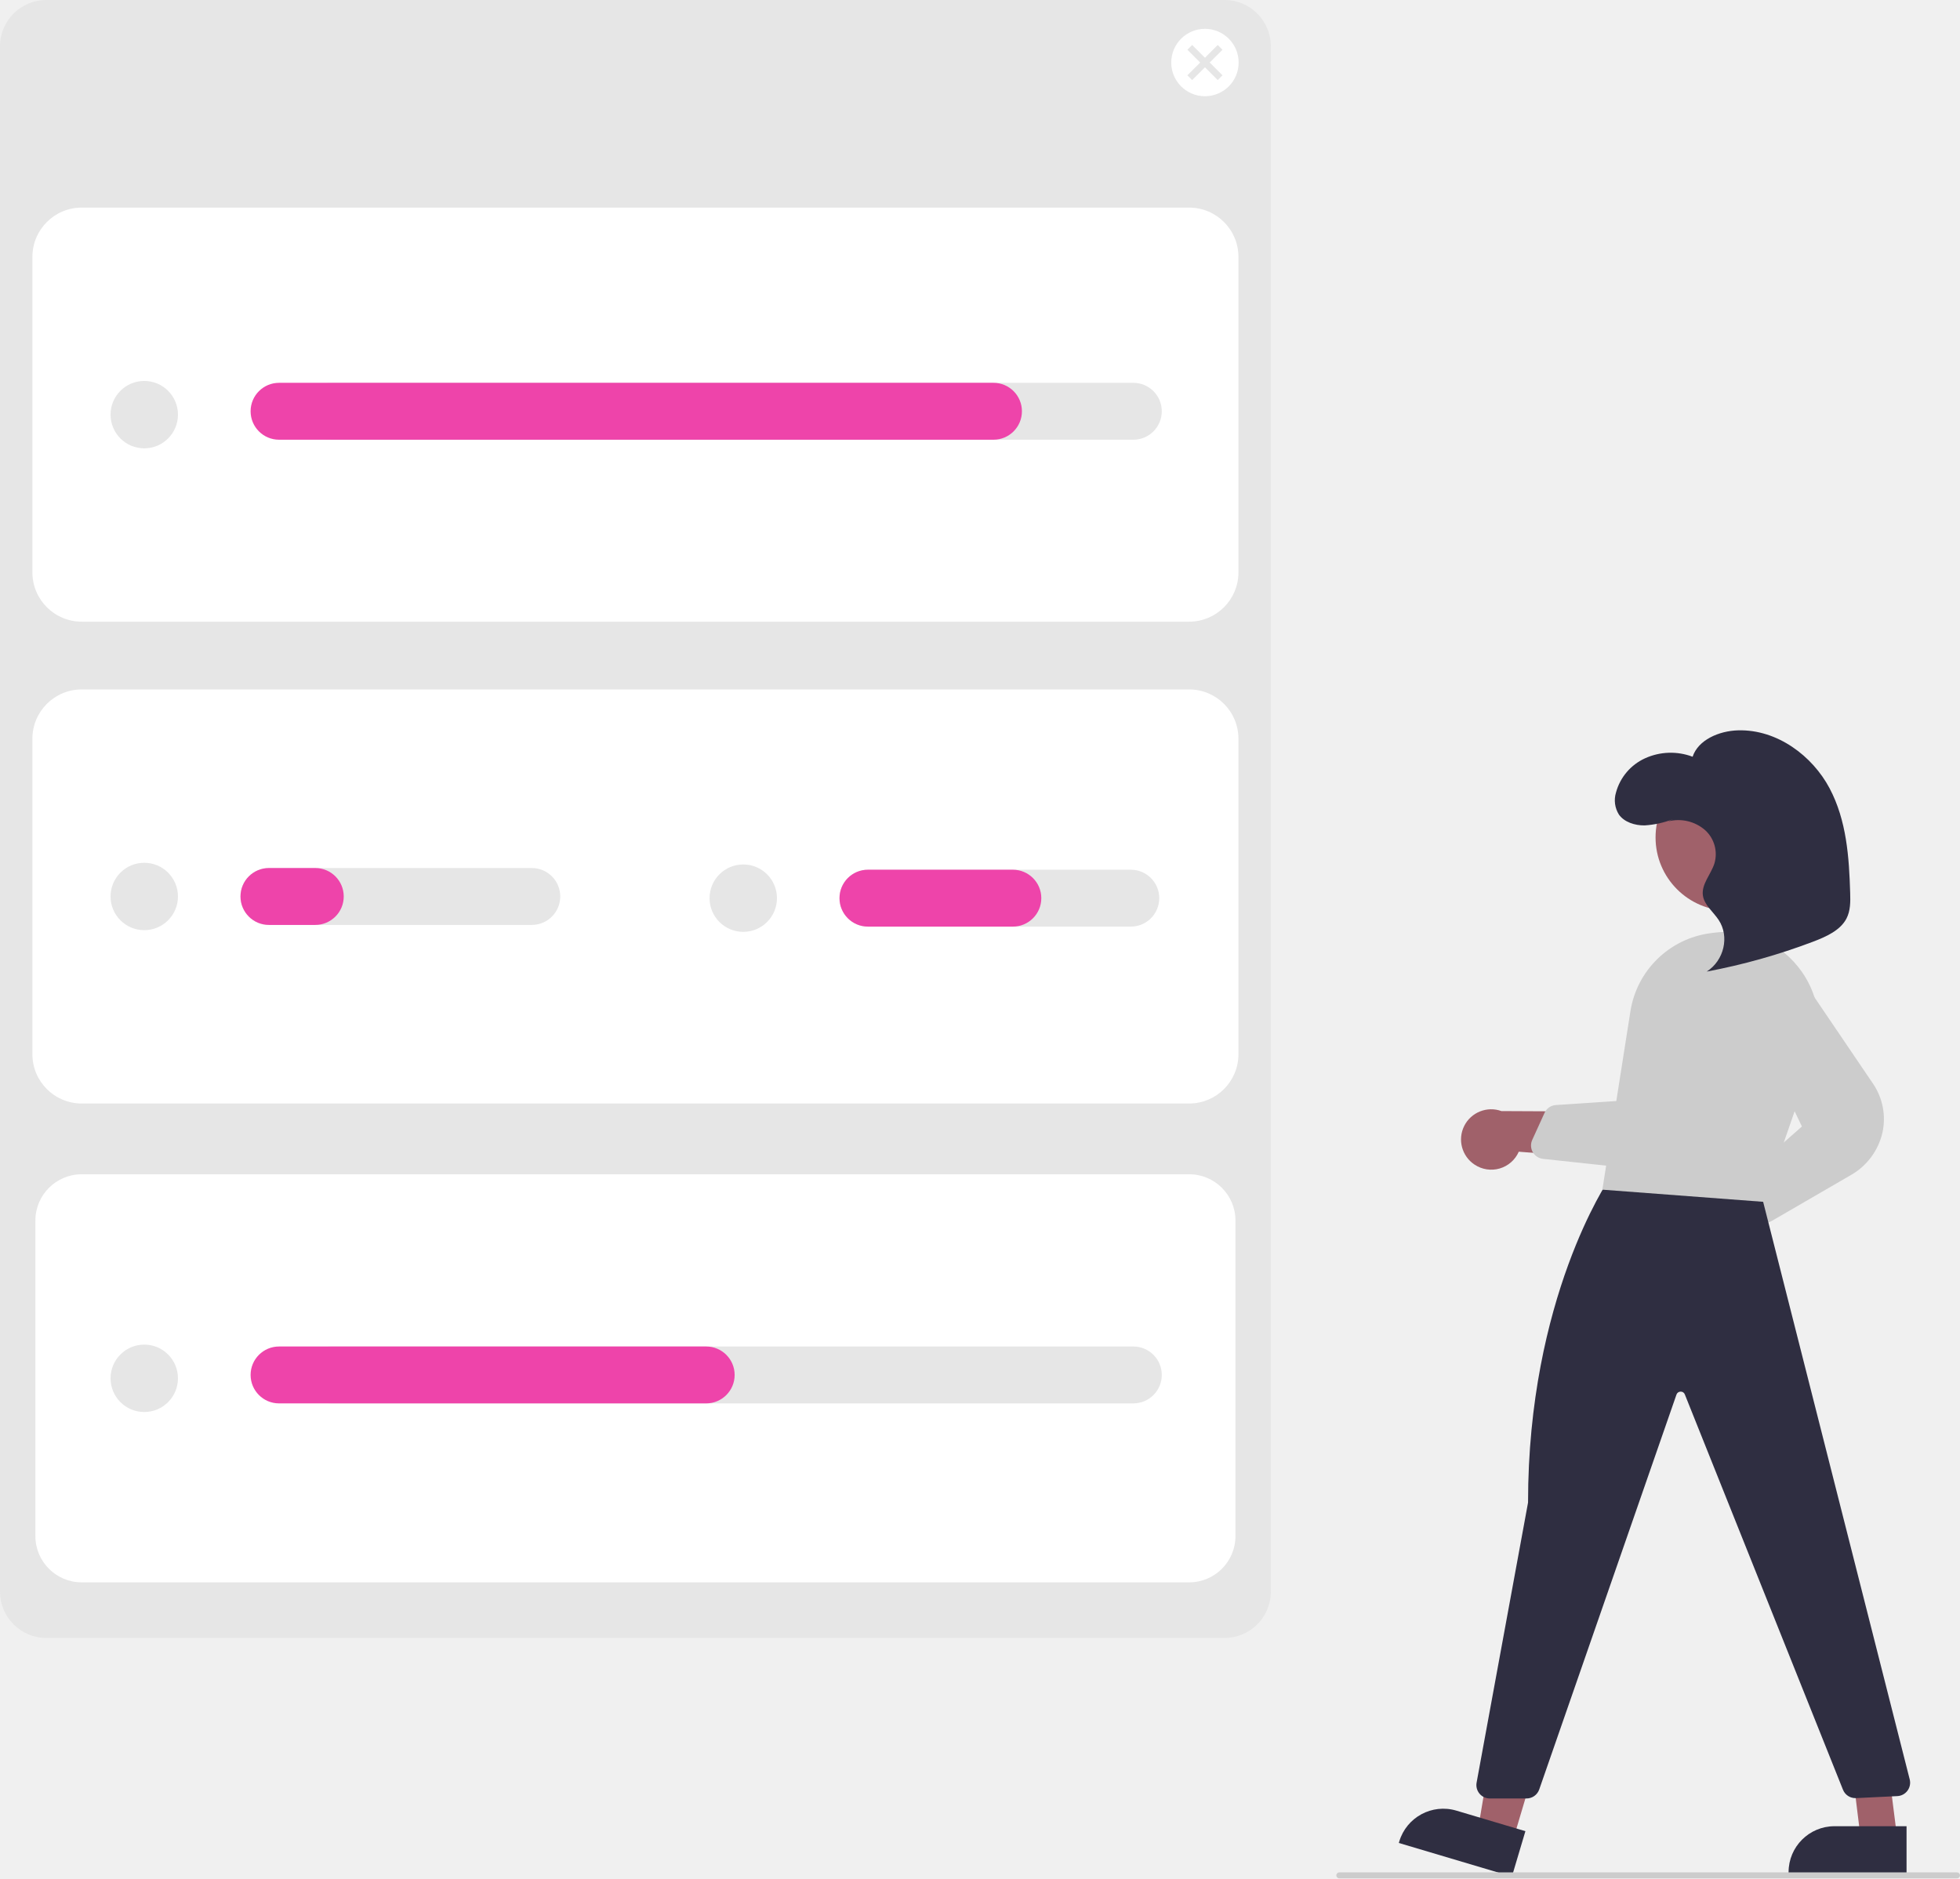
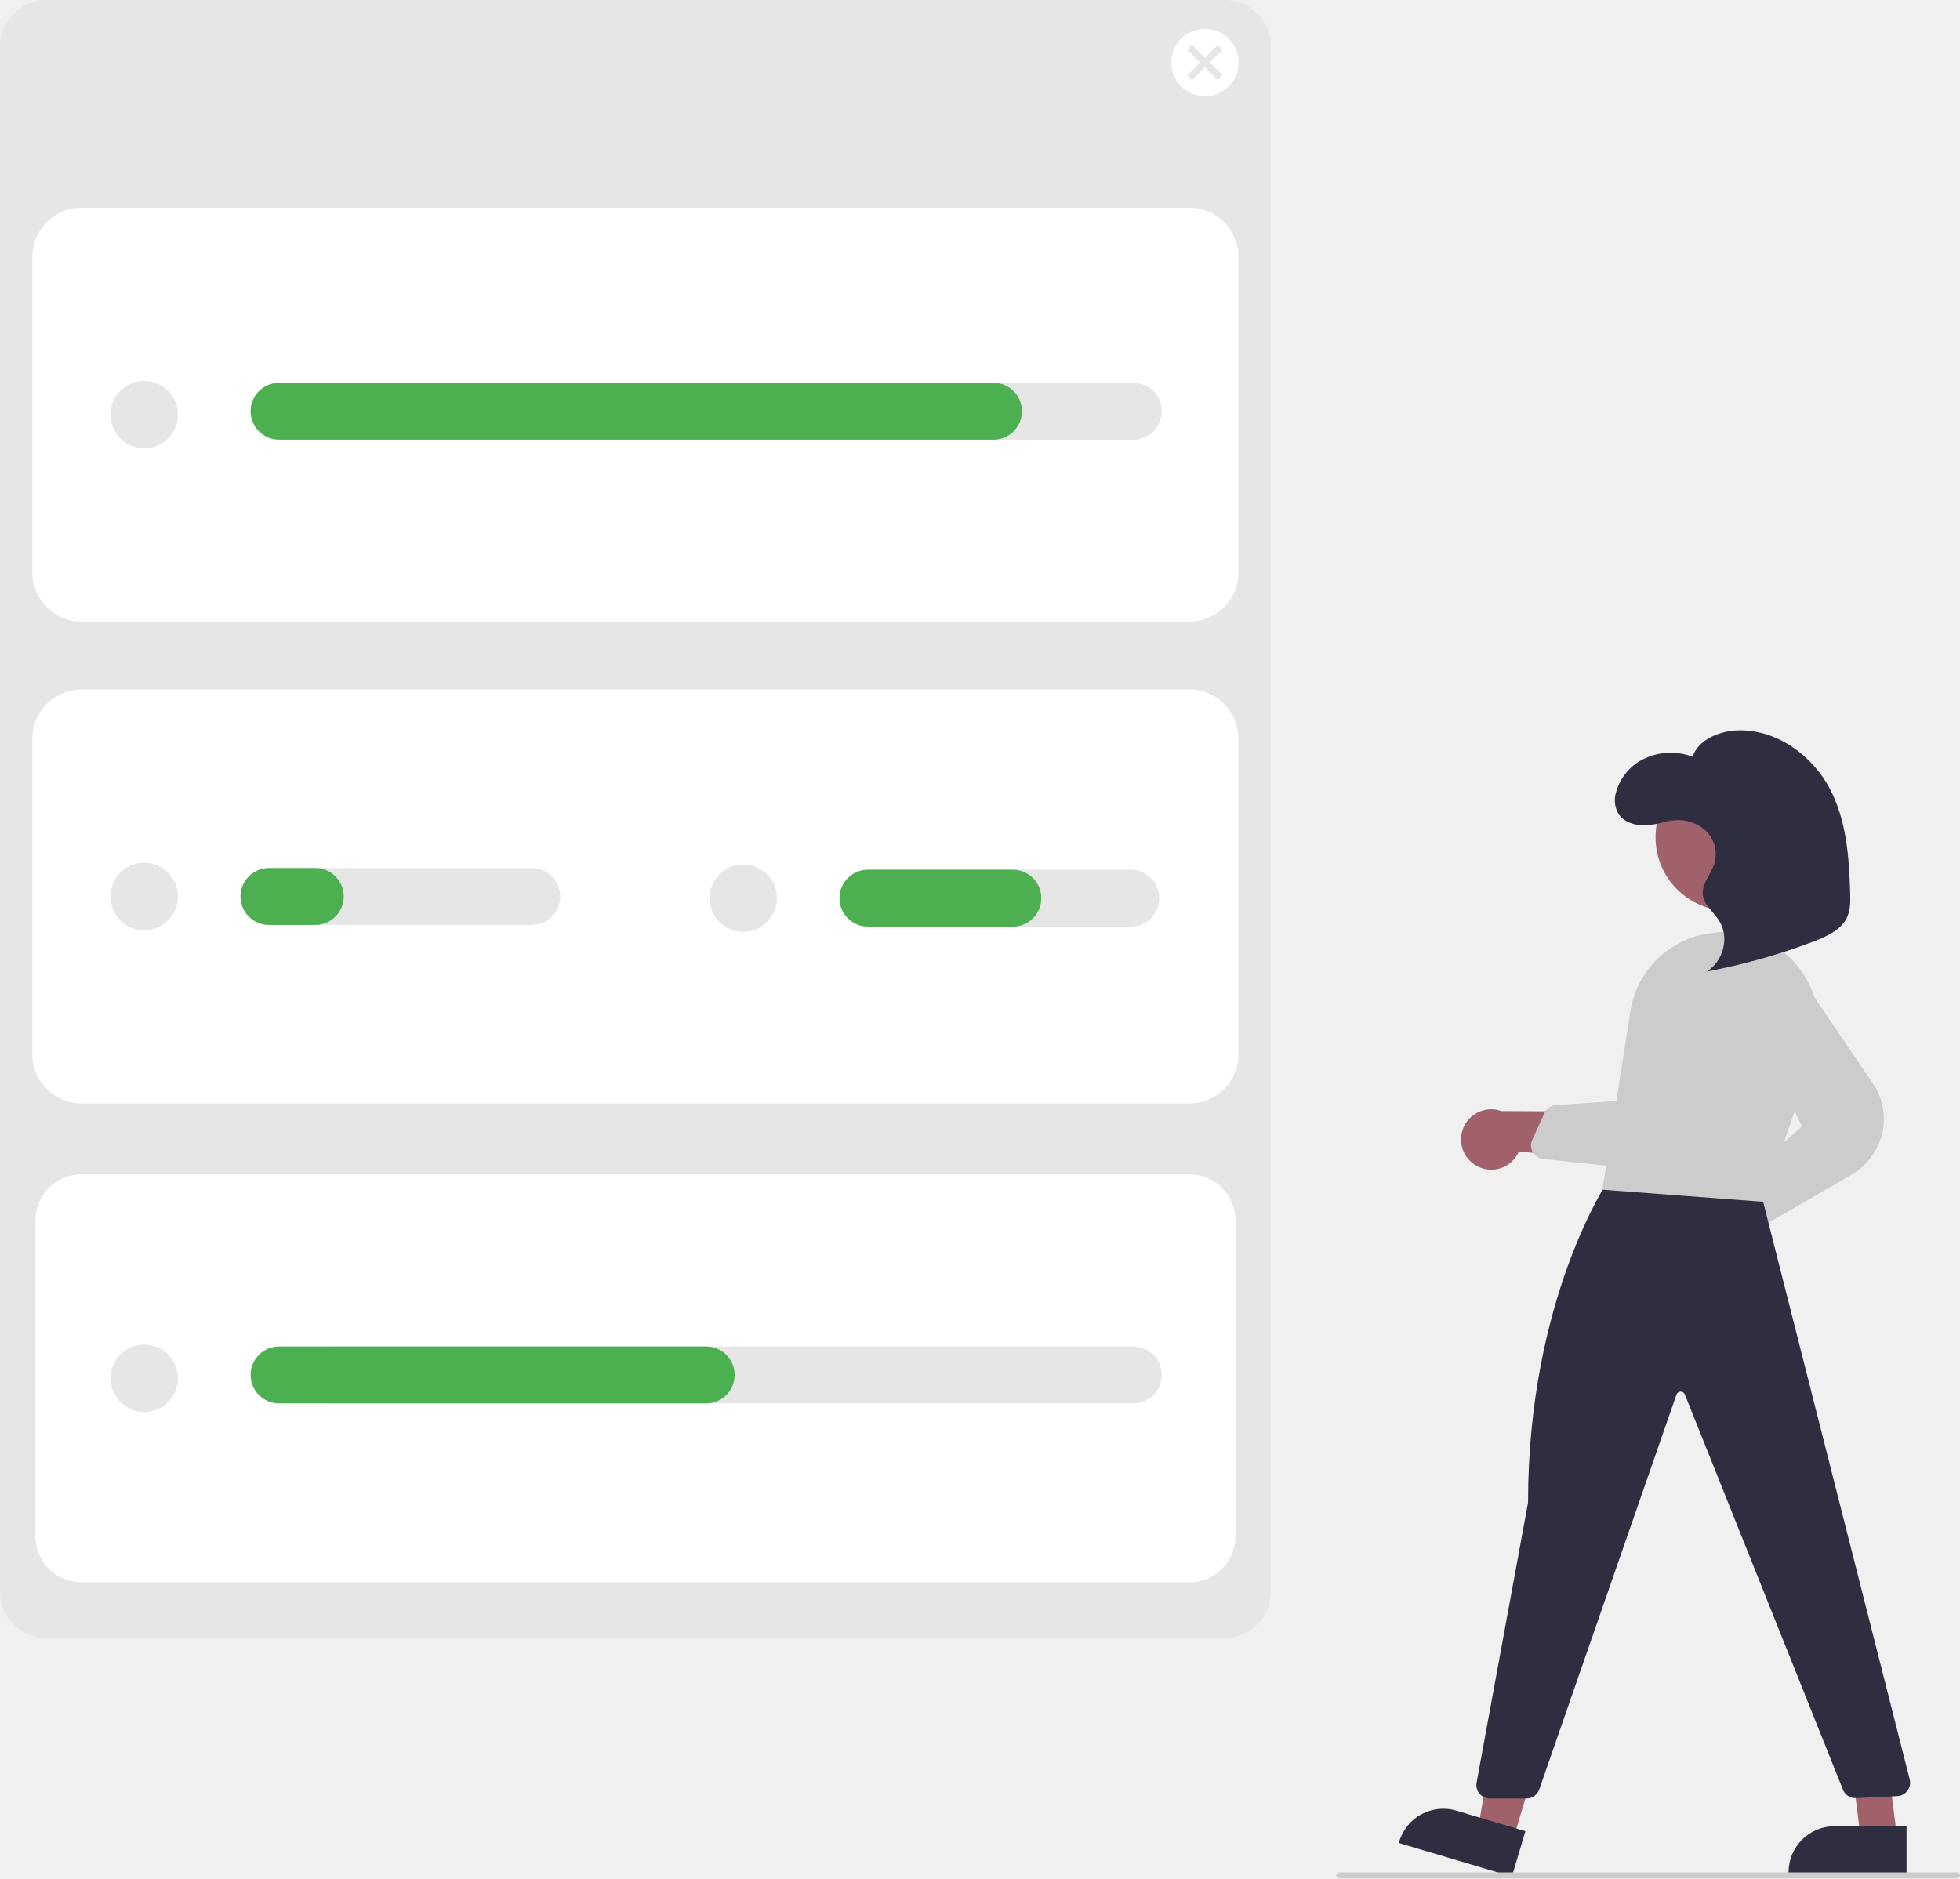
<svg xmlns="http://www.w3.org/2000/svg" id="fbeaa106-85b0-4d3b-9f23-e120d706f552" data-name="Layer 1" width="656.816" height="629.537" viewBox="0 0 656.816 629.537">
  <path d="M287.092,135.231a15.517,15.517,0,0,0-15.5,15.5V668.698a15.517,15.517,0,0,0,15.5,15.5H681.965a15.518,15.518,0,0,0,15.5-15.5V150.731a15.518,15.518,0,0,0-15.5-15.5Z" transform="translate(-271.592 -135.2314)" fill="#e6e6e6" />
  <path d="M670.108,343.586H298.95a16.519,16.519,0,0,1-16.5-16.5V221.313a16.519,16.519,0,0,1,16.5-16.5H670.108a16.518,16.518,0,0,1,16.5,16.5V327.086A16.518,16.518,0,0,1,670.108,343.586Z" transform="translate(-271.592 -135.2314)" fill="#fff" />
  <path d="M670.108,505.076H298.95a16.519,16.519,0,0,1-16.5-16.5V382.801a16.519,16.519,0,0,1,16.5-16.5H670.108a16.518,16.518,0,0,1,16.5,16.5V488.576A16.518,16.518,0,0,1,670.108,505.076Z" transform="translate(-271.592 -135.2314)" fill="#fff" />
  <path d="M298.95,528.791a15.517,15.517,0,0,0-15.5,15.5V650.064a15.517,15.517,0,0,0,15.5,15.5H670.108a15.517,15.517,0,0,0,15.5-15.5V544.291a15.517,15.517,0,0,0-15.5-15.5Z" transform="translate(-271.592 -135.2314)" fill="#fff" />
  <circle cx="403.788" cy="20.957" r="11.293" fill="#fff" />
  <circle cx="48.342" cy="300.457" r="11.293" fill="#e6e6e6" />
  <path d="M449.803,445.223h-88.085a9.534,9.534,0,1,1,0-19.068h88.085a9.534,9.534,0,1,1,0,19.068Z" transform="translate(-271.592 -135.2314)" fill="#e6e6e6" />
  <circle cx="249.074" cy="301.022" r="11.293" fill="#e6e6e6" />
  <path d="M650.535,445.788h-88.085a9.534,9.534,0,0,1,0-19.069h88.085a9.534,9.534,0,1,1,0,19.069Z" transform="translate(-271.592 -135.2314)" fill="#e6e6e6" />
  <polygon points="409.668 16.673 408.071 15.076 403.788 19.36 399.504 15.076 397.907 16.673 402.191 20.957 397.907 25.24 399.504 26.837 403.788 22.553 408.071 26.837 409.668 25.24 405.385 20.957 409.668 16.673" fill="#e6e6e6" />
  <circle cx="48.342" cy="138.968" r="11.293" fill="#e6e6e6" />
  <path d="M651.382,282.604H382.61a9.534,9.534,0,0,1,0-19.069H651.382a9.534,9.534,0,0,1,0,19.069Z" transform="translate(-271.592 -135.2314)" fill="#e6e6e6" />
-   <path d="M604.516,282.604H365.106a9.534,9.534,0,0,1,0-19.069H604.516a9.534,9.534,0,0,1,0,19.069Z" transform="translate(-271.592 -135.2314)" fill="#ee44aa" />
+   <path d="M604.516,282.604H365.106a9.534,9.534,0,0,1,0-19.069H604.516a9.534,9.534,0,0,1,0,19.069Z" transform="translate(-271.592 -135.2314)" fill="#4CAF50" />
  <circle cx="48.342" cy="461.946" r="11.293" fill="#e6e6e6" />
  <path d="M651.382,605.583H382.61a9.534,9.534,0,1,1,0-19.068H651.382a9.534,9.534,0,0,1,0,19.068Z" transform="translate(-271.592 -135.2314)" fill="#e6e6e6" />
-   <path d="M508.244,605.583H365.106a9.534,9.534,0,1,1,0-19.068H508.244a9.534,9.534,0,0,1,0,19.068Z" transform="translate(-271.592 -135.2314)" fill="#ee44aa" />
-   <path d="M377.246,445.223H361.718a9.534,9.534,0,1,1,0-19.068h15.528a9.534,9.534,0,1,1,0,19.068Z" transform="translate(-271.592 -135.2314)" fill="#ee44aa" />
-   <path d="M611.01,445.788H562.45a9.534,9.534,0,0,1,0-19.069h48.56a9.534,9.534,0,0,1,0,19.069Z" transform="translate(-271.592 -135.2314)" fill="#ee44aa" />
+   <path d="M508.244,605.583H365.106a9.534,9.534,0,1,1,0-19.068H508.244a9.534,9.534,0,0,1,0,19.068Z" transform="translate(-271.592 -135.2314)" fill="#4CAF50" />
+   <path d="M377.246,445.223H361.718a9.534,9.534,0,1,1,0-19.068h15.528a9.534,9.534,0,1,1,0,19.068Z" transform="translate(-271.592 -135.2314)" fill="#4CAF50" />
+   <path d="M611.01,445.788H562.45a9.534,9.534,0,0,1,0-19.069h48.56a9.534,9.534,0,0,1,0,19.069Z" transform="translate(-271.592 -135.2314)" fill="#4CAF50" />
  <path d="M849.371,560.048a10.056,10.056,0,0,0,8.667-12.753l29.274-20.494-17.265-6.837L844.894,540.474a10.11,10.11,0,0,0,4.477,19.574Z" transform="translate(-271.592 -135.2314)" fill="#a0616a" />
  <path d="M863.016,545.082a4.509,4.509,0,0,1-1.827-.391,4.453,4.453,0,0,1-2.578-3.168l-1.965-9.127a4.506,4.506,0,0,1,1.425-4.325l17.36-15.286-17.137-35.905a10.969,10.969,0,0,1,18.979-10.881l21.946,32.371a21.139,21.139,0,0,1,3.196,16.486A22.056,22.056,0,0,1,891.779,529.094L865.268,544.47A4.477,4.477,0,0,1,863.016,545.082Z" transform="translate(-271.592 -135.2314)" fill="#ccc" />
  <path d="M765.752,525.567A10.056,10.056,0,0,0,780.549,521.232l35.626,2.79-8.982-16.253-32.454-.157a10.11,10.11,0,0,0-8.988,17.956Z" transform="translate(-271.592 -135.2314)" fill="#a0616a" />
  <circle cx="579.356" cy="280.671" r="24.561" fill="#a0616a" />
  <polygon points="507.039 616.668 495.289 613.172 503.182 566.184 520.525 571.345 507.039 616.668" fill="#a0616a" />
  <path d="M778.239,764.182,740.35,752.909l.143-.479a15.386,15.386,0,0,1,19.135-10.36l.001 0L782.77,748.955Z" transform="translate(-271.592 -135.2314)" fill="#2f2e41" />
  <polygon points="635.778 616.067 623.518 616.066 617.686 568.778 629.78 568.779 635.778 616.067" fill="#a0616a" />
  <path d="M910.496,763.182l-39.531-.001v-.5a15.386,15.386,0,0,1,15.386-15.386h.001l24.144.001Z" transform="translate(-271.592 -135.2314)" fill="#2f2e41" />
  <path d="M783.152,737.997H770.842a4.501,4.501,0,0,1-4.426-5.313l17.241-93.866c-.017-68.387,26.89-107.997,27.161-108.39l.328-.474,50.287,4.104,50.123,197.544a4.5,4.5,0,0,1-4.143,5.602l-13.831.671a4.479,4.479,0,0,1-4.396-2.823l-52.989-132.468a1.433,1.433,0,0,0-1.427-.942,1.47,1.47,0,0,0-1.382,1.007L787.403,734.975A4.504,4.504,0,0,1,783.152,737.997Z" transform="translate(-271.592 -135.2314)" fill="#2f2e41" />
  <path d="M862.487,538.025l-.384-.028-53.541-4.041,9.391-59.729A31.273,31.273,0,0,1,844.676,448.011h0q.617-.086,1.242-.169A30.901,30.901,0,0,1,874.004,459.082a31.29,31.29,0,0,1,5.354,30.169Z" transform="translate(-271.592 -135.2314)" fill="#ccc" />
  <path d="M835.252,522.427a21.174,21.174,0,0,1-15.596,4.535l-30.987-3.336a4.5,4.5,0,0,1-3.614-6.34l4.132-9.071a4.496,4.496,0,0,1,3.794-2.625l22.585-1.514,7.415-39.082a10.983,10.983,0,0,1,10.778-8.925,10.859,10.859,0,0,1,8.17,3.65,11.322,11.322,0,0,1,2.779,8.06l-1.436,38.747a21.137,21.137,0,0,1-7.364,15.354Q835.584,522.162,835.252,522.427Z" transform="translate(-271.592 -135.2314)" fill="#ccc" />
  <path d="M832.271,409.769a32.002,32.002,0,0,1-9.554,2.102c-3.293.041-6.793-1.099-8.595-3.607a8.986,8.986,0,0,1-.989-7.439,17.671,17.671,0,0,1,9.752-11.457,20.761,20.761,0,0,1,15.918-.512c1.848-5.618,8.808-8.675,15.25-8.848,13.16-.353,24.926,8.62,30.644,19.41s6.553,23.123,6.908,35.097c.087,2.92.123,5.965-1.26,8.602-2.06,3.926-6.741,6.04-11.152,7.716a209.369,209.369,0,0,1-35.667,10.026c5.84-3.732,7.692-11.766,3.993-17.319-1.81-2.717-4.781-4.979-5.262-8.125-.577-3.773,2.643-7.072,3.833-10.724a10.898,10.898,0,0,0-3.109-11.25,13.666,13.666,0,0,0-12.338-2.926" transform="translate(-271.592 -135.2314)" fill="#2f2e41" />
  <path d="M927.408,764.769h-207a1,1,0,0,1,0-2h207a1,1,0,0,1,0,2Z" transform="translate(-271.592 -135.2314)" fill="#ccc" />
</svg>
